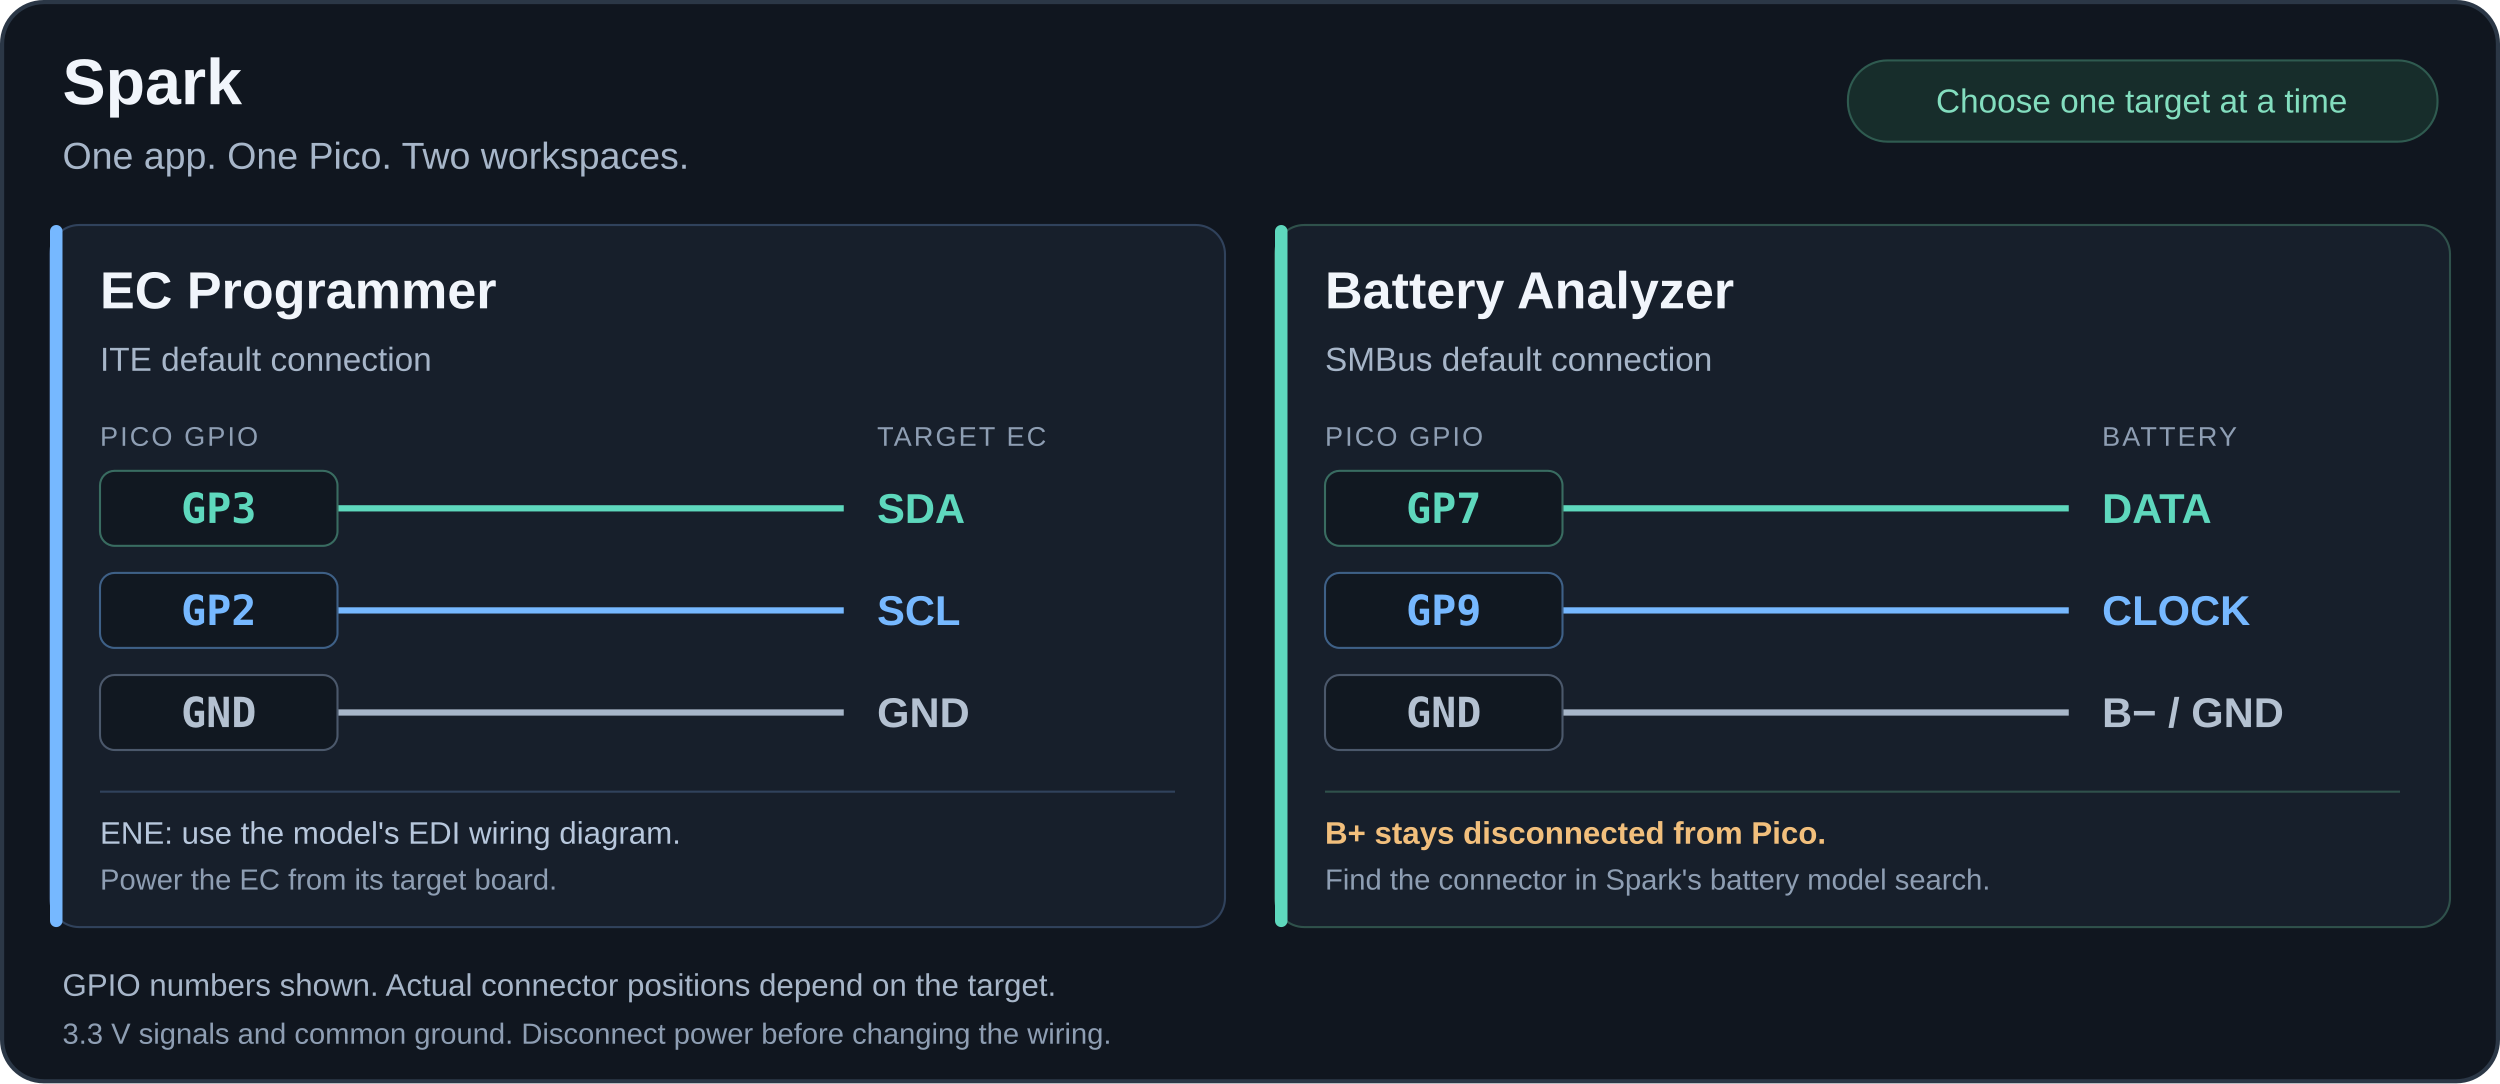
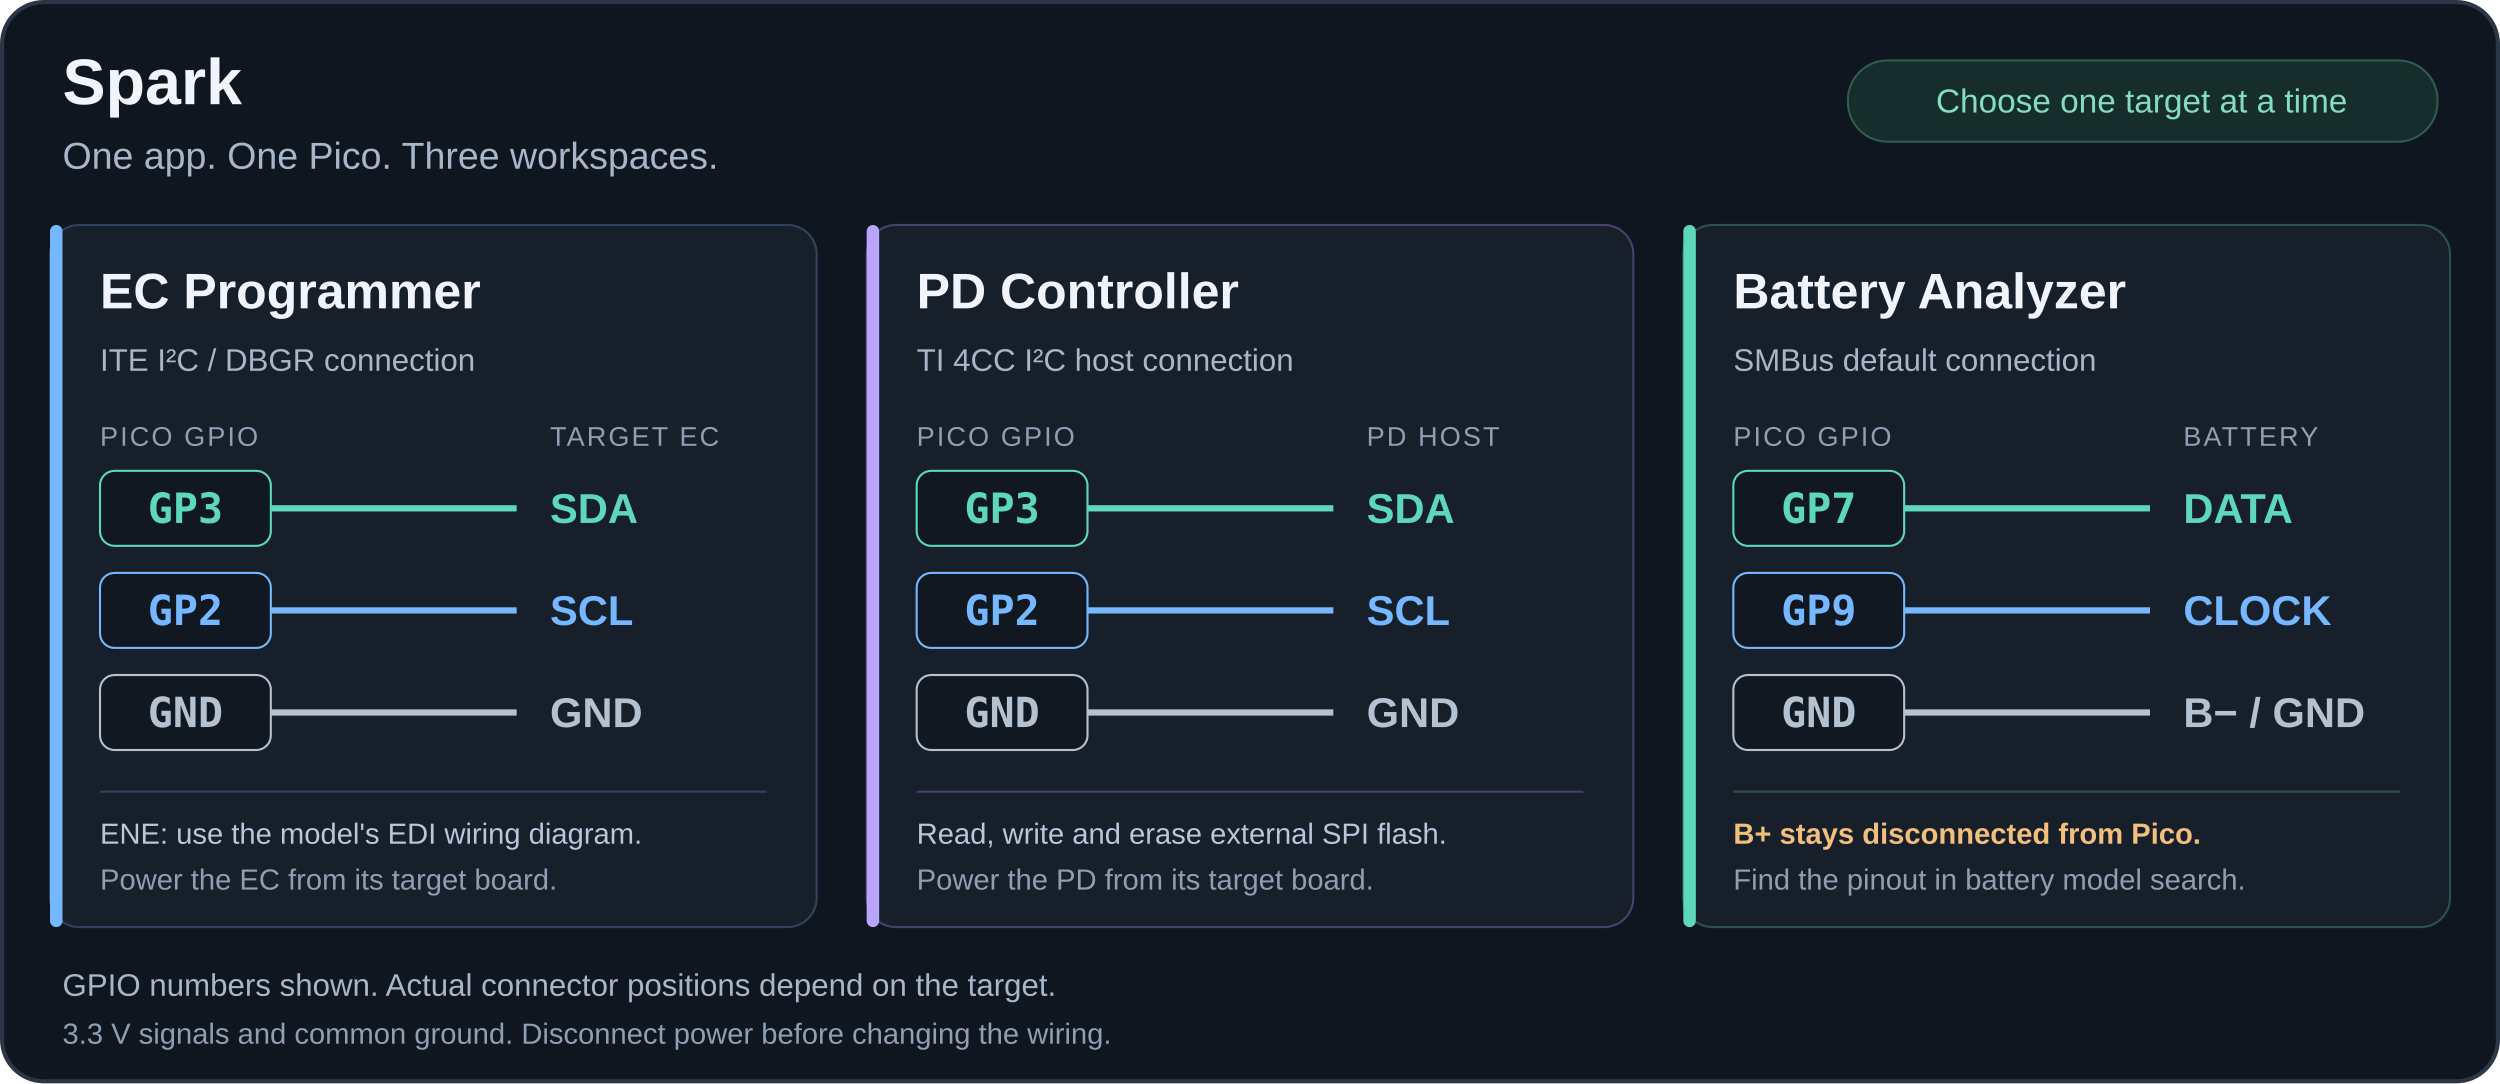
<svg xmlns="http://www.w3.org/2000/svg" width="1200" height="520" viewBox="0 0 1200 520" role="img" aria-labelledby="title desc">
  <rect x="1" y="1" width="1198" height="518" rx="20" fill="#10161f" stroke="#2b3746" stroke-width="2" />
  <g font-family="Segoe UI, Arial, sans-serif">
    <text x="30" y="50" fill="#f1f5fb" font-size="31" font-weight="700">Spark</text>
-     <text x="30" y="81" fill="#a7b6c9" font-size="18">One app. One Pico. Two workspaces.</text>
+     <text x="30" y="81" fill="#a7b6c9" font-size="18">One app. One Pico. Three workspaces.</text>
    <rect x="887" y="29" width="283" height="39" rx="19" fill="#172d2b" stroke="#2f5b50" />
    <text x="1028" y="54" fill="#83debf" font-size="16" text-anchor="middle">Choose one target at a time</text>
-     <rect x="24" y="108" width="564" height="337" rx="14" fill="#171f2b" stroke="#30425c" />
-     <rect x="24" y="108" width="6" height="337" rx="3" fill="#76b8ff" />
-     <text x="48" y="148" fill="#f1f5fb" font-size="25" font-weight="600">EC Programmer</text>
-     <text x="48" y="178" fill="#a7b6c9" font-size="16">ITE default connection</text>
-     <text x="48" y="214" fill="#8e9eb3" font-size="13" letter-spacing="1">PICO GPIO</text>
-     <text x="421" y="214" fill="#8e9eb3" font-size="13" letter-spacing="1">TARGET EC</text>
-     <g fill="none" stroke-width="3">
-       <path d="M162 244 H405" stroke="#5ed8bd" />
-       <path d="M162 293 H405" stroke="#76b8ff" />
-       <path d="M162 342 H405" stroke="#a7b6c9" />
+     <g transform="translate(24 108)">
+       <rect width="368" height="337" rx="14" fill="#171f2b" stroke="#30425c" />
+       <rect width="6" height="337" rx="3" fill="#76b8ff" />
+       <text x="24" y="40" fill="#f1f5fb" font-size="24" font-weight="600">EC Programmer</text>
+       <text x="24" y="70" fill="#a7b6c9" font-size="15">ITE I²C / DBGR connection</text>
+       <text x="24" y="106" fill="#8e9eb3" font-size="13" letter-spacing="1">PICO GPIO</text>
+       <text x="240" y="106" fill="#8e9eb3" font-size="13" letter-spacing="1">TARGET EC</text>
+       <path d="M106 136 H224" fill="none" stroke="#5ed8bd" stroke-width="3" />
+       <rect x="24" y="118" width="82" height="36" rx="7" fill="#111821" stroke="#5ed8bd" />
+       <text x="65" y="143" fill="#5ed8bd" font-family="Consolas, monospace" font-size="20" font-weight="700" text-anchor="middle">GP3</text>
+       <text x="240" y="143" fill="#5ed8bd" font-size="20" font-weight="600">SDA</text>
+       <path d="M106 185 H224" fill="none" stroke="#76b8ff" stroke-width="3" />
+       <rect x="24" y="167" width="82" height="36" rx="7" fill="#111821" stroke="#76b8ff" />
+       <text x="65" y="192" fill="#76b8ff" font-family="Consolas, monospace" font-size="20" font-weight="700" text-anchor="middle">GP2</text>
+       <text x="240" y="192" fill="#76b8ff" font-size="20" font-weight="600">SCL</text>
+       <path d="M106 234 H224" fill="none" stroke="#b4c1d1" stroke-width="3" />
+       <rect x="24" y="216" width="82" height="36" rx="7" fill="#111821" stroke="#b4c1d1" />
+       <text x="65" y="241" fill="#b4c1d1" font-family="Consolas, monospace" font-size="20" font-weight="700" text-anchor="middle">GND</text>
+       <text x="240" y="241" fill="#b4c1d1" font-size="20" font-weight="600">GND</text>
+       <path d="M24 272 H344" stroke="#30425c" />
+       <text x="24" y="297" fill="#b7c7dc" font-size="14">ENE: use the model's EDI wiring diagram.</text>
+       <text x="24" y="319" fill="#8e9eb3" font-size="14">Power the EC from its target board.</text>
    </g>
-     <g fill="#111821">
-       <rect x="48" y="226" width="114" height="36" rx="7" stroke="#396c61" />
-       <rect x="48" y="275" width="114" height="36" rx="7" stroke="#3e6087" />
-       <rect x="48" y="324" width="114" height="36" rx="7" stroke="#4b586b" />
+     <g transform="translate(416 108)">
+       <rect width="368" height="337" rx="14" fill="#171f2b" stroke="#49416b" />
+       <rect width="6" height="337" rx="3" fill="#b9a4ff" />
+       <text x="24" y="40" fill="#f1f5fb" font-size="24" font-weight="600">PD Controller</text>
+       <text x="24" y="70" fill="#a7b6c9" font-size="15">TI 4CC I²C host connection</text>
+       <text x="24" y="106" fill="#8e9eb3" font-size="13" letter-spacing="1">PICO GPIO</text>
+       <text x="240" y="106" fill="#8e9eb3" font-size="13" letter-spacing="1">PD HOST</text>
+       <path d="M106 136 H224" fill="none" stroke="#5ed8bd" stroke-width="3" />
+       <rect x="24" y="118" width="82" height="36" rx="7" fill="#111821" stroke="#5ed8bd" />
+       <text x="65" y="143" fill="#5ed8bd" font-family="Consolas, monospace" font-size="20" font-weight="700" text-anchor="middle">GP3</text>
+       <text x="240" y="143" fill="#5ed8bd" font-size="20" font-weight="600">SDA</text>
+       <path d="M106 185 H224" fill="none" stroke="#76b8ff" stroke-width="3" />
+       <rect x="24" y="167" width="82" height="36" rx="7" fill="#111821" stroke="#76b8ff" />
+       <text x="65" y="192" fill="#76b8ff" font-family="Consolas, monospace" font-size="20" font-weight="700" text-anchor="middle">GP2</text>
+       <text x="240" y="192" fill="#76b8ff" font-size="20" font-weight="600">SCL</text>
+       <path d="M106 234 H224" fill="none" stroke="#b4c1d1" stroke-width="3" />
+       <rect x="24" y="216" width="82" height="36" rx="7" fill="#111821" stroke="#b4c1d1" />
+       <text x="65" y="241" fill="#b4c1d1" font-family="Consolas, monospace" font-size="20" font-weight="700" text-anchor="middle">GND</text>
+       <text x="240" y="241" fill="#b4c1d1" font-size="20" font-weight="600">GND</text>
+       <path d="M24 272 H344" stroke="#49416b" />
+       <text x="24" y="297" fill="#b7c7dc" font-size="14">Read, write and erase external SPI flash.</text>
+       <text x="24" y="319" fill="#8e9eb3" font-size="14">Power the PD from its target board.</text>
    </g>
-     <g font-family="Consolas, monospace" font-size="20" font-weight="700">
-       <text x="105" y="251" fill="#5ed8bd" text-anchor="middle">GP3</text>
-       <text x="105" y="300" fill="#76b8ff" text-anchor="middle">GP2</text>
-       <text x="105" y="349" fill="#b4c1d1" text-anchor="middle">GND</text>
+     <g transform="translate(808 108)">
+       <rect width="368" height="337" rx="14" fill="#171f2b" stroke="#2f514b" />
+       <rect width="6" height="337" rx="3" fill="#5ed8bd" />
+       <text x="24" y="40" fill="#f1f5fb" font-size="24" font-weight="600">Battery Analyzer</text>
+       <text x="24" y="70" fill="#a7b6c9" font-size="15">SMBus default connection</text>
+       <text x="24" y="106" fill="#8e9eb3" font-size="13" letter-spacing="1">PICO GPIO</text>
+       <text x="240" y="106" fill="#8e9eb3" font-size="13" letter-spacing="1">BATTERY</text>
+       <path d="M106 136 H224" fill="none" stroke="#5ed8bd" stroke-width="3" />
+       <rect x="24" y="118" width="82" height="36" rx="7" fill="#111821" stroke="#5ed8bd" />
+       <text x="65" y="143" fill="#5ed8bd" font-family="Consolas, monospace" font-size="20" font-weight="700" text-anchor="middle">GP7</text>
+       <text x="240" y="143" fill="#5ed8bd" font-size="20" font-weight="600">DATA</text>
+       <path d="M106 185 H224" fill="none" stroke="#76b8ff" stroke-width="3" />
+       <rect x="24" y="167" width="82" height="36" rx="7" fill="#111821" stroke="#76b8ff" />
+       <text x="65" y="192" fill="#76b8ff" font-family="Consolas, monospace" font-size="20" font-weight="700" text-anchor="middle">GP9</text>
+       <text x="240" y="192" fill="#76b8ff" font-size="20" font-weight="600">CLOCK</text>
+       <path d="M106 234 H224" fill="none" stroke="#b4c1d1" stroke-width="3" />
+       <rect x="24" y="216" width="82" height="36" rx="7" fill="#111821" stroke="#b4c1d1" />
+       <text x="65" y="241" fill="#b4c1d1" font-family="Consolas, monospace" font-size="20" font-weight="700" text-anchor="middle">GND</text>
+       <text x="240" y="241" fill="#b4c1d1" font-size="20" font-weight="600">B− / GND</text>
+       <path d="M24 272 H344" stroke="#2f514b" />
+       <text x="24" y="297" fill="#f2bf7c" font-size="14" font-weight="600">B+ stays disconnected from Pico.</text>
+       <text x="24" y="319" fill="#8e9eb3" font-size="14">Find the pinout in battery model search.</text>
    </g>
-     <text x="421" y="251" fill="#5ed8bd" font-size="20" font-weight="600">SDA</text>
-     <text x="421" y="300" fill="#76b8ff" font-size="20" font-weight="600">SCL</text>
-     <text x="421" y="349" fill="#b4c1d1" font-size="20" font-weight="600">GND</text>
-     <path d="M48 380 H564" stroke="#30425c" />
-     <text x="48" y="405" fill="#b7c7dc" font-size="15">ENE: use the model's EDI wiring diagram.</text>
-     <text x="48" y="427" fill="#8e9eb3" font-size="14">Power the EC from its target board.</text>
-     <rect x="612" y="108" width="564" height="337" rx="14" fill="#171f2b" stroke="#2f514b" />
-     <rect x="612" y="108" width="6" height="337" rx="3" fill="#5ed8bd" />
-     <text x="636" y="148" fill="#f1f5fb" font-size="25" font-weight="600">Battery Analyzer</text>
-     <text x="636" y="178" fill="#a7b6c9" font-size="16">SMBus default connection</text>
-     <text x="636" y="214" fill="#8e9eb3" font-size="13" letter-spacing="1">PICO GPIO</text>
-     <text x="1009" y="214" fill="#8e9eb3" font-size="13" letter-spacing="1">BATTERY</text>
-     <g fill="none" stroke-width="3">
-       <path d="M750 244 H993" stroke="#5ed8bd" />
-       <path d="M750 293 H993" stroke="#76b8ff" />
-       <path d="M750 342 H993" stroke="#a7b6c9" />
-     </g>
-     <g fill="#111821">
-       <rect x="636" y="226" width="114" height="36" rx="7" stroke="#396c61" />
-       <rect x="636" y="275" width="114" height="36" rx="7" stroke="#3e6087" />
-       <rect x="636" y="324" width="114" height="36" rx="7" stroke="#4b586b" />
-     </g>
-     <g font-family="Consolas, monospace" font-size="20" font-weight="700">
-       <text x="693" y="251" fill="#5ed8bd" text-anchor="middle">GP7</text>
-       <text x="693" y="300" fill="#76b8ff" text-anchor="middle">GP9</text>
-       <text x="693" y="349" fill="#b4c1d1" text-anchor="middle">GND</text>
-     </g>
-     <text x="1009" y="251" fill="#5ed8bd" font-size="20" font-weight="600">DATA</text>
-     <text x="1009" y="300" fill="#76b8ff" font-size="20" font-weight="600">CLOCK</text>
-     <text x="1009" y="349" fill="#b4c1d1" font-size="20" font-weight="600">B− / GND</text>
-     <path d="M636 380 H1152" stroke="#2f514b" />
-     <text x="636" y="405" fill="#f2bf7c" font-size="15" font-weight="600">B+ stays disconnected from Pico.</text>
-     <text x="636" y="427" fill="#8e9eb3" font-size="14">Find the connector in Spark's battery model search.</text>
    <text x="30" y="478" fill="#a7b6c9" font-size="15">GPIO numbers shown. Actual connector positions depend on the target.</text>
    <text x="30" y="501" fill="#8e9eb3" font-size="14">3.3 V signals and common ground. Disconnect power before changing the wiring.</text>
  </g>
</svg>
